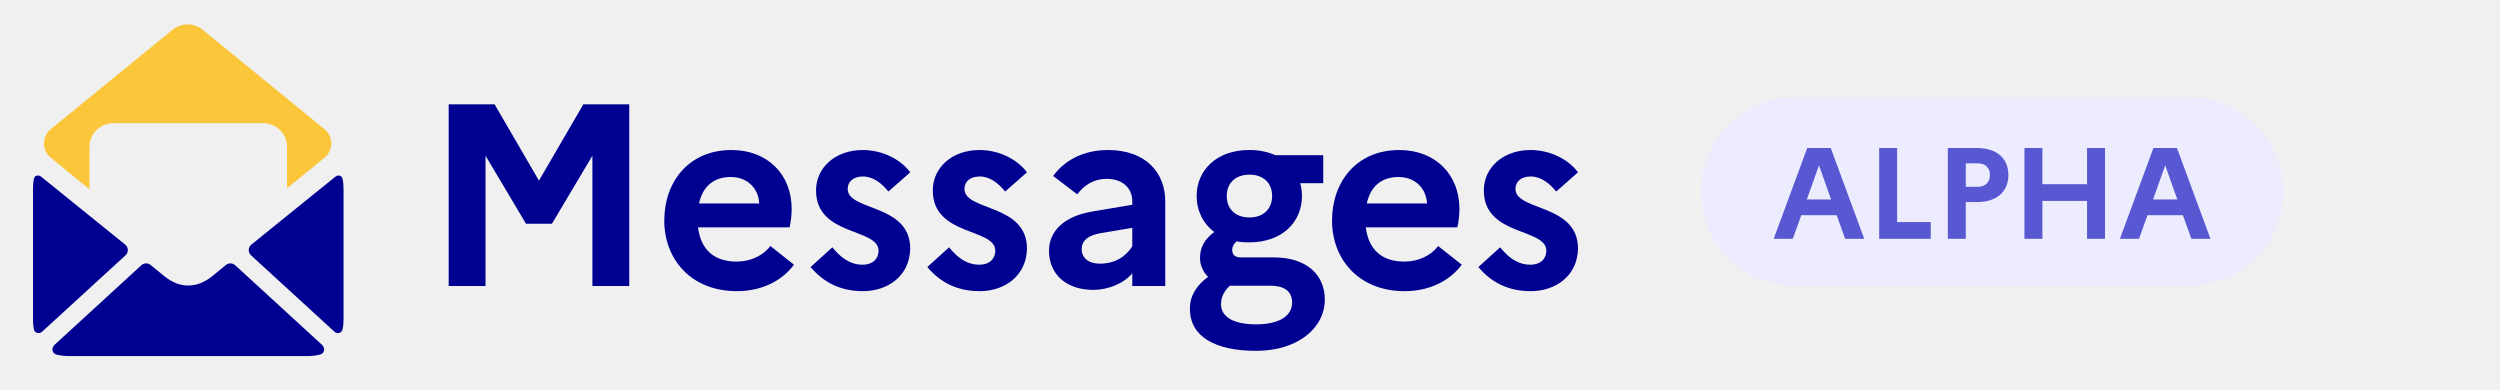
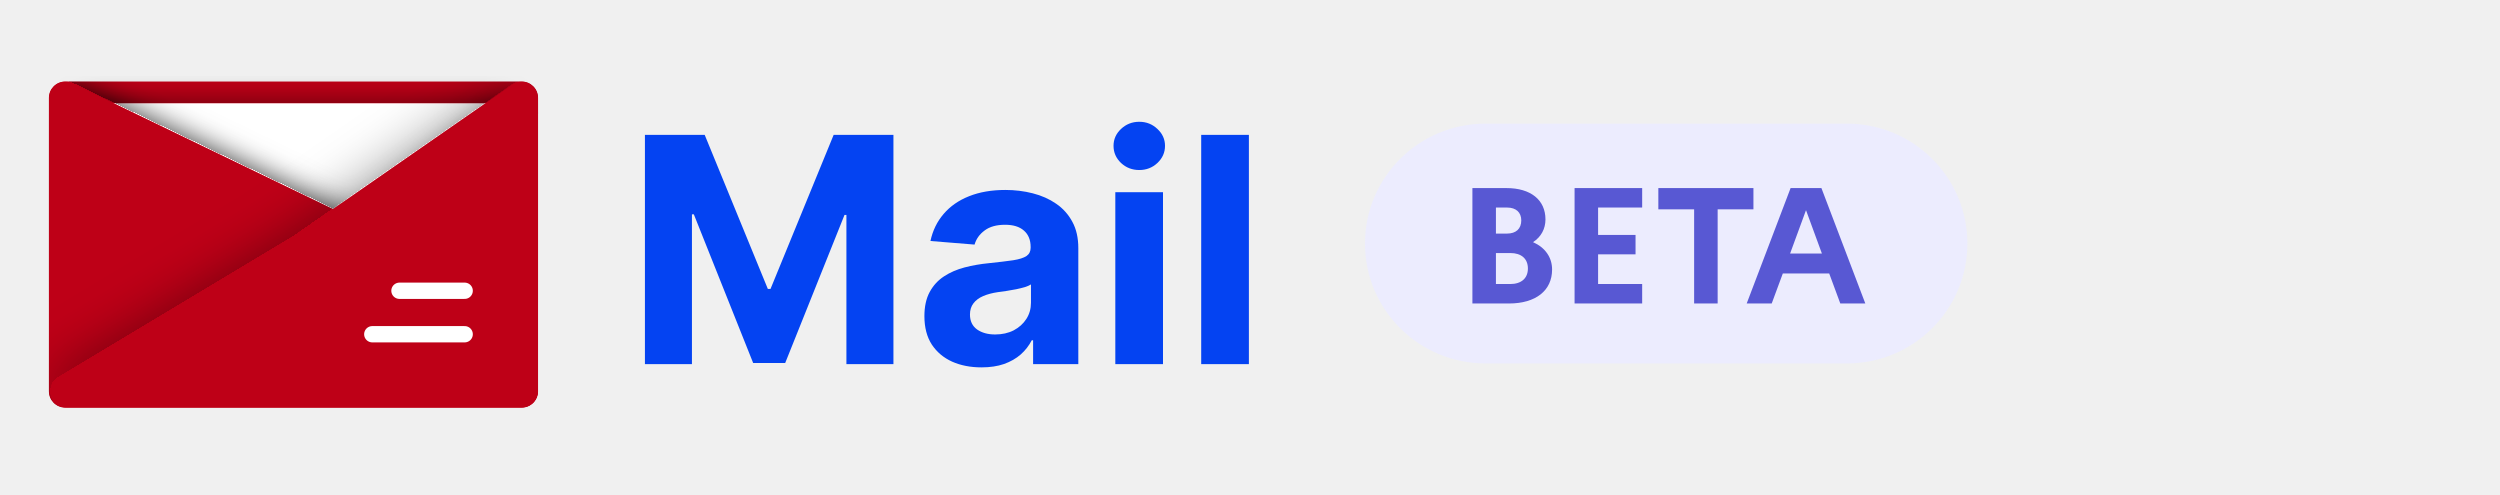
- <svg xmlns="http://www.w3.org/2000/svg" xml:space="preserve" style="fill-rule:evenodd;clip-rule:evenodd;stroke-linejoin:round;stroke-miterlimit:2" viewBox="0 0 212 33">
-   <path d="M0 0h175.869v33H0z" style="fill:none" transform="scale(1.20235 1)" />
-   <path d="M1.87 62.944c-.59.54-1.521.34-1.687-.442C.06 61.927 0 61.257 0 60.491V34.06c0-.83.06-1.54.183-2.131.163-.692.923-.857 1.476-.41l17.047 13.777c.681.55.713 1.578.067 2.17L1.869 62.943l.001.001Zm5.545 4.969c-.957 0-1.81-.096-2.559-.287l-.144-.04c-.899-.251-1.014-1.34-.326-1.971l17.599-16.137a1.44 1.44 0 0 1 1.873-.054l2.852 2.328a9.394 9.394 0 0 0 2.35 1.389c.8.303 1.61.455 2.428.455a6.792 6.792 0 0 0 2.429-.455 9.241 9.241 0 0 0 2.376-1.389l2.852-2.328a1.442 1.442 0 0 1 1.873.053l17.599 16.138c.688.631.571 1.717-.329 1.966l-.168.044c-.73.192-1.575.288-2.532.288H7.415Zm55.379-5.41c-.163.767-1.075.977-1.654.447L44.23 47.465a1.432 1.432 0 0 1 .067-2.17l17.055-13.783c.538-.436 1.283-.257 1.442.417.14.59.209 1.3.209 2.13v26.432c0 .766-.07 1.437-.209 2.011v.001Z" style="fill:#000091;fill-rule:nonzero" transform="translate(2.798 1.81) scale(.41799)" />
-   <path d="m11.451 34.067-7.858-6.414a3.727 3.727 0 0 1 0-5.768L28.324 1.699a4.843 4.843 0 0 1 6.092 0l24.731 20.186a3.727 3.727 0 0 1 0 5.768l-7.603 6.206v-8.381c0-2.643-2.174-4.817-4.817-4.817H16.268c-2.643 0-4.817 2.174-4.817 4.817v8.59-.001Z" style="fill:#fbc63a;fill-rule:nonzero" transform="translate(2.798 1.81) scale(.41799)" />
-   <path d="M.392-.895C.981-.196 1.765.245 2.869.245c1.165 0 2.207-.711 2.231-2.01 0-2.134-2.954-1.766-2.954-2.82 0-.319.232-.589.723-.589.478 0 .883.319 1.201.711L5.1-5.37c-.441-.601-1.299-1.054-2.243-1.054-1.288 0-2.207.821-2.207 1.912 0 2.17 2.954 1.766 2.954 2.845 0 .367-.257.662-.76.662-.588 0-1.042-.344-1.422-.822l-1.03.932ZM5.909-.895c.589.699 1.373 1.14 2.477 1.14 1.165 0 2.207-.711 2.231-2.01 0-2.134-2.954-1.766-2.954-2.82 0-.319.232-.589.723-.589.478 0 .883.319 1.201.711l1.03-.907c-.441-.601-1.299-1.054-2.243-1.054-1.288 0-2.207.821-2.207 1.912 0 2.17 2.954 1.766 2.954 2.845 0 .367-.257.662-.76.662-.588 0-1.042-.344-1.422-.822l-1.03.932ZM13.744.184c.723 0 1.459-.307 1.851-.785V0h1.557v-3.997c0-1.361-.92-2.427-2.709-2.427-1.128 0-2.036.466-2.587 1.226l1.14.87c.331-.453.797-.735 1.397-.735.712 0 1.202.416 1.202 1.066v.16l-1.888.318c-1.324.221-2.048.92-2.048 1.852 0 1.14.846 1.851 2.085 1.851Zm-.54-1.925c0-.38.27-.65.92-.76l1.471-.245v.87c-.307.491-.821.822-1.533.822-.527 0-.858-.27-.858-.687ZM18.317 1.079c0 1.299 1.164 1.986 3.138 1.986 1.925 0 3.237-1.054 3.237-2.427 0-1.153-.846-1.987-2.403-1.987h-1.557c-.282 0-.417-.122-.417-.367 0-.135.074-.27.209-.393.183.037.38.049.588.049 1.594 0 2.501-.98 2.501-2.194 0-.209-.024-.405-.086-.601h1.091v-1.324h-2.255a3.044 3.044 0 0 0-1.251-.245c-1.545 0-2.476.968-2.476 2.17 0 .686.294 1.299.833 1.704-.466.343-.674.736-.674 1.226 0 .319.135.65.38.895-.552.404-.858.895-.858 1.508Zm2.82-4.316c-.675 0-1.079-.404-1.079-1.017 0-.601.404-1.006 1.079-1.006.649 0 1.066.393 1.066 1.006s-.417 1.017-1.066 1.017ZM19.788.858c0-.38.184-.65.417-.87h1.912c.748 0 1.03.331 1.03.797 0 .613-.576 1.029-1.704 1.029-1.091 0-1.655-.367-1.655-.956ZM31.164-1.005l-1.115-.883c-.331.441-.92.736-1.594.736-.969 0-1.68-.466-1.827-1.619h4.328c.049-.208.098-.527.098-.87 0-1.619-1.128-2.783-2.844-2.783-2.023 0-3.176 1.508-3.176 3.334 0 1.803 1.239 3.335 3.433 3.335 1.165 0 2.121-.478 2.697-1.25Zm-2.991-4.144c.87 0 1.324.625 1.349 1.25h-2.845c.172-.809.699-1.25 1.496-1.25ZM31.949-.895c.589.699 1.373 1.14 2.477 1.14 1.164 0 2.206-.711 2.231-2.01 0-2.134-2.955-1.766-2.955-2.82 0-.319.233-.589.724-.589.478 0 .882.319 1.201.711l1.03-.907c-.441-.601-1.3-1.054-2.244-1.054-1.287 0-2.206.821-2.206 1.912 0 2.17 2.954 1.766 2.954 2.845 0 .367-.257.662-.76.662-.588 0-1.042-.344-1.422-.822l-1.03.932Z" style="fill:#000091;fill-rule:nonzero" transform="matrix(1.79448 0 0 1.79449 68.034 24.25)" />
-   <path d="m17.581-1.005-1.116-.883c-.331.441-.919.736-1.594.736-.968 0-1.679-.466-1.826-1.619h4.327a3.96 3.96 0 0 0 .099-.87c0-1.619-1.128-2.783-2.845-2.783-2.023 0-3.175 1.508-3.175 3.334 0 1.803 1.238 3.335 3.433 3.335 1.164 0 2.121-.478 2.697-1.25Zm-2.992-4.144c.871 0 1.324.625 1.349 1.25h-2.844c.171-.809.699-1.25 1.495-1.25ZM1.263 0h1.741v-6.155l1.912 3.213h1.226l1.913-3.213V0h1.741v-8.582h-2.17L5.529-4.978 3.433-8.582h-2.17V0Z" style="fill:#000091;fill-rule:nonzero" transform="matrix(1.79448 0 0 1.79449 35.782 24.25)" />
-   <path d="M175.368 16.25c0 4.415-3.581 8-7.992 8h-33.384c-4.411 0-7.992-3.585-7.992-8s3.581-8 7.992-8h33.384c4.411 0 7.992 3.585 7.992 8Z" style="fill:#ececfe" transform="matrix(1.001 0 0 1 18.094 0)" />
-   <path d="M.184 0h1.851l.822-2.231h3.432L7.111 0h1.851L5.713-8.582h-2.28L.184 0Zm3.212-3.715 1.177-3.224L5.75-3.715H3.396ZM10.409 0h5.002v-1.582H12.15v-7h-1.741V0ZM17.066 0h1.741v-3.47h1.091c1.888 0 3.04-.968 3.04-2.55 0-1.593-1.152-2.562-3.04-2.562h-2.832V0Zm2.906-7.135c.735 0 1.177.441 1.177 1.091 0 .699-.442 1.128-1.177 1.128h-1.165v-2.219h1.165ZM24.495 0h1.741v-3.58h4.328V0h1.741v-8.582h-1.741v3.421h-4.328v-3.421h-1.741V0ZM33.752 0h1.851l.821-2.231h3.433L40.679 0h1.851l-3.249-8.582h-2.28L33.752 0Zm3.212-3.715 1.177-3.224 1.177 3.224h-2.354Z" style="fill:#5858d3;fill-rule:nonzero" transform="matrix(.87464 0 0 .89724 150.249 20.25)" />
+ <svg xmlns="http://www.w3.org/2000/svg" width="460" height="91" viewBox="0 0 460 91" fill="none">
+   <g clip-path="url(#clip0_70_14)">
+     <path d="M339.831 22.75H273.325C261.082 22.75 251.157 32.627 251.157 44.811C251.157 56.994 261.082 66.871 273.325 66.871H339.831C352.075 66.871 362 56.994 362 44.811C362 32.627 352.075 22.75 339.831 22.75Z" fill="#ECECFE" />
+     <path d="M270.923 55.841V34.607H277.202C281.652 34.607 284.365 36.791 284.365 40.371C284.365 42.1 283.573 43.586 282.079 44.557C284.335 45.558 285.585 47.378 285.585 49.592C285.585 53.475 282.567 55.841 277.659 55.841H270.923ZM277.293 38.187H275.251V42.979H277.293C278.94 42.979 279.915 42.1 279.915 40.553C279.915 39.066 278.94 38.187 277.293 38.187ZM277.903 46.559H275.251V52.261H277.903C279.915 52.261 281.134 51.2 281.134 49.41C281.134 47.59 279.915 46.559 277.903 46.559ZM289.722 55.841V34.607H302.158V38.187H294.05V43.222H300.939V46.801H294.05V52.261H302.158V55.841H289.722ZM305.135 38.52V34.607H322.631V38.52H316.047V55.841H311.719V38.52H305.135ZM321.392 55.841L329.47 34.607H335.14L343.218 55.841H338.615L336.573 50.32H328.038L325.995 55.841H321.392ZM329.379 46.65H335.231L332.305 38.672L329.379 46.65Z" fill="#5858D3" />
+     <rect x="9" y="15" width="90" height="60" rx="3" fill="#BE0017" />
+     <g filter="url(#filter0_d_70_14)">
+       <rect x="14" y="19" width="80" height="35" rx="3" fill="white" />
+     </g>
+     <g clip-path="url(#clip1_70_14)">
+       <g filter="url(#filter1_d_70_14)">
+         <path d="M9 18C9 15.788 11.312 14.336 13.304 15.298L65.5 40.5L94.183 18.667C96.158 17.163 99 18.572 99 21.054V72C99 73.657 97.657 75 96 75H12C10.343 75 9 73.657 9 72V18Z" fill="#BE0017" />
+       </g>
+       <g filter="url(#filter2_d_70_14)">
+         <path d="M12.331 75C9.288 75 8.178 70.993 10.787 69.427L54 43.5L94.29 15.539C96.279 14.158 99 15.582 99 18.004V72C99 73.657 97.657 75 96 75H12.331Z" fill="#BE0017" />
+       </g>
+     </g>
+     <line x1="73.5" y1="53.5" x2="85.5" y2="53.5" stroke="white" stroke-width="3" stroke-linecap="round" />
+     <line x1="68.5" y1="61.5" x2="85.5" y2="61.5" stroke="white" stroke-width="3" stroke-linecap="round" />
+     <path d="M118.666 24.818H129.665L141.281 53.159H141.776L153.392 24.818H164.391V67H155.74V39.545H155.39L144.474 66.794H138.583L127.667 39.442H127.317V67H118.666V24.818ZM180.595 67.597C178.577 67.597 176.778 67.247 175.199 66.547C173.62 65.833 172.37 64.782 171.45 63.396C170.544 61.995 170.091 60.251 170.091 58.164C170.091 56.407 170.413 54.93 171.059 53.736C171.704 52.541 172.583 51.58 173.695 50.852C174.807 50.124 176.071 49.575 177.485 49.205C178.913 48.834 180.41 48.573 181.975 48.422C183.815 48.23 185.298 48.051 186.424 47.886C187.55 47.708 188.367 47.447 188.875 47.104C189.383 46.76 189.637 46.252 189.637 45.58V45.456C189.637 44.151 189.225 43.142 188.401 42.428C187.591 41.714 186.438 41.357 184.941 41.357C183.362 41.357 182.105 41.707 181.172 42.408C180.238 43.094 179.62 43.959 179.318 45.003L171.203 44.344C171.615 42.421 172.425 40.76 173.633 39.359C174.842 37.945 176.4 36.86 178.309 36.105C180.231 35.336 182.456 34.952 184.982 34.952C186.74 34.952 188.422 35.158 190.028 35.57C191.648 35.981 193.083 36.62 194.333 37.485C195.596 38.35 196.592 39.462 197.319 40.822C198.047 42.167 198.411 43.781 198.411 45.662V67H190.09V62.613H189.843C189.335 63.602 188.655 64.474 187.804 65.229C186.952 65.97 185.93 66.554 184.735 66.979C183.54 67.391 182.16 67.597 180.595 67.597ZM183.108 61.542C184.398 61.542 185.538 61.288 186.527 60.78C187.515 60.258 188.291 59.558 188.854 58.679C189.417 57.8 189.699 56.805 189.699 55.693V52.335C189.424 52.514 189.046 52.678 188.566 52.83C188.099 52.967 187.57 53.097 186.98 53.221C186.39 53.331 185.799 53.434 185.209 53.53C184.618 53.612 184.083 53.688 183.602 53.756C182.572 53.907 181.673 54.148 180.904 54.477C180.135 54.807 179.538 55.253 179.112 55.816C178.686 56.365 178.474 57.052 178.474 57.876C178.474 59.07 178.906 59.983 179.771 60.615C180.65 61.233 181.762 61.542 183.108 61.542ZM205.218 67V35.364H213.992V67H205.218ZM209.626 31.285C208.321 31.285 207.202 30.853 206.269 29.988C205.349 29.109 204.889 28.059 204.889 26.837C204.889 25.628 205.349 24.592 206.269 23.727C207.202 22.848 208.321 22.408 209.626 22.408C210.93 22.408 212.043 22.848 212.963 23.727C213.896 24.592 214.363 25.628 214.363 26.837C214.363 28.059 213.896 29.109 212.963 29.988C212.043 30.853 210.93 31.285 209.626 31.285ZM229.795 24.818V67H221.021V24.818H229.795Z" fill="#0443F2" />
+   </g>
+   <defs>
+     <filter id="filter0_d_70_14" x="9" y="14" width="90" height="45" filterUnits="userSpaceOnUse" color-interpolation-filters="sRGB">
+       <feFlood flood-opacity="0" result="BackgroundImageFix" />
+       <feColorMatrix in="SourceAlpha" type="matrix" values="0 0 0 0 0 0 0 0 0 0 0 0 0 0 0 0 0 0 127 0" result="hardAlpha" />
+       <feOffset />
+       <feGaussianBlur stdDeviation="2.5" />
+       <feComposite in2="hardAlpha" operator="out" />
+       <feColorMatrix type="matrix" values="0 0 0 0 0 0 0 0 0 0 0 0 0 0 0 0 0 0 0.5 0" />
+       <feBlend mode="normal" in2="BackgroundImageFix" result="effect1_dropShadow_70_14" />
+       <feBlend mode="normal" in="SourceGraphic" in2="effect1_dropShadow_70_14" result="shape" />
+     </filter>
+     <filter id="filter1_d_70_14" x="4" y="9.996" width="100" height="70.004" filterUnits="userSpaceOnUse" color-interpolation-filters="sRGB">
+       <feFlood flood-opacity="0" result="BackgroundImageFix" />
+       <feColorMatrix in="SourceAlpha" type="matrix" values="0 0 0 0 0 0 0 0 0 0 0 0 0 0 0 0 0 0 127 0" result="hardAlpha" />
+       <feOffset />
+       <feGaussianBlur stdDeviation="2.5" />
+       <feComposite in2="hardAlpha" operator="out" />
+       <feColorMatrix type="matrix" values="0 0 0 0 0 0 0 0 0 0 0 0 0 0 0 0 0 0 0.8 0" />
+       <feBlend mode="normal" in2="BackgroundImageFix" result="effect1_dropShadow_70_14" />
+       <feBlend mode="normal" in="SourceGraphic" in2="effect1_dropShadow_70_14" result="shape" />
+     </filter>
+     <filter id="filter2_d_70_14" x="-0.674" y="4.999" width="109.674" height="80.001" filterUnits="userSpaceOnUse" color-interpolation-filters="sRGB">
+       <feFlood flood-opacity="0" result="BackgroundImageFix" />
+       <feColorMatrix in="SourceAlpha" type="matrix" values="0 0 0 0 0 0 0 0 0 0 0 0 0 0 0 0 0 0 127 0" result="hardAlpha" />
+       <feOffset />
+       <feGaussianBlur stdDeviation="5" />
+       <feComposite in2="hardAlpha" operator="out" />
+       <feColorMatrix type="matrix" values="0 0 0 0 0 0 0 0 0 0 0 0 0 0 0 0 0 0 0.4 0" />
+       <feBlend mode="normal" in2="BackgroundImageFix" result="effect1_dropShadow_70_14" />
+       <feBlend mode="normal" in="SourceGraphic" in2="effect1_dropShadow_70_14" result="shape" />
+     </filter>
+     <clipPath id="clip0_70_14">
+       <rect width="460" height="91" fill="white" />
+     </clipPath>
+     <clipPath id="clip1_70_14">
+       <rect x="9" y="15" width="90" height="60" rx="3" fill="white" />
+     </clipPath>
+   </defs>
</svg>
